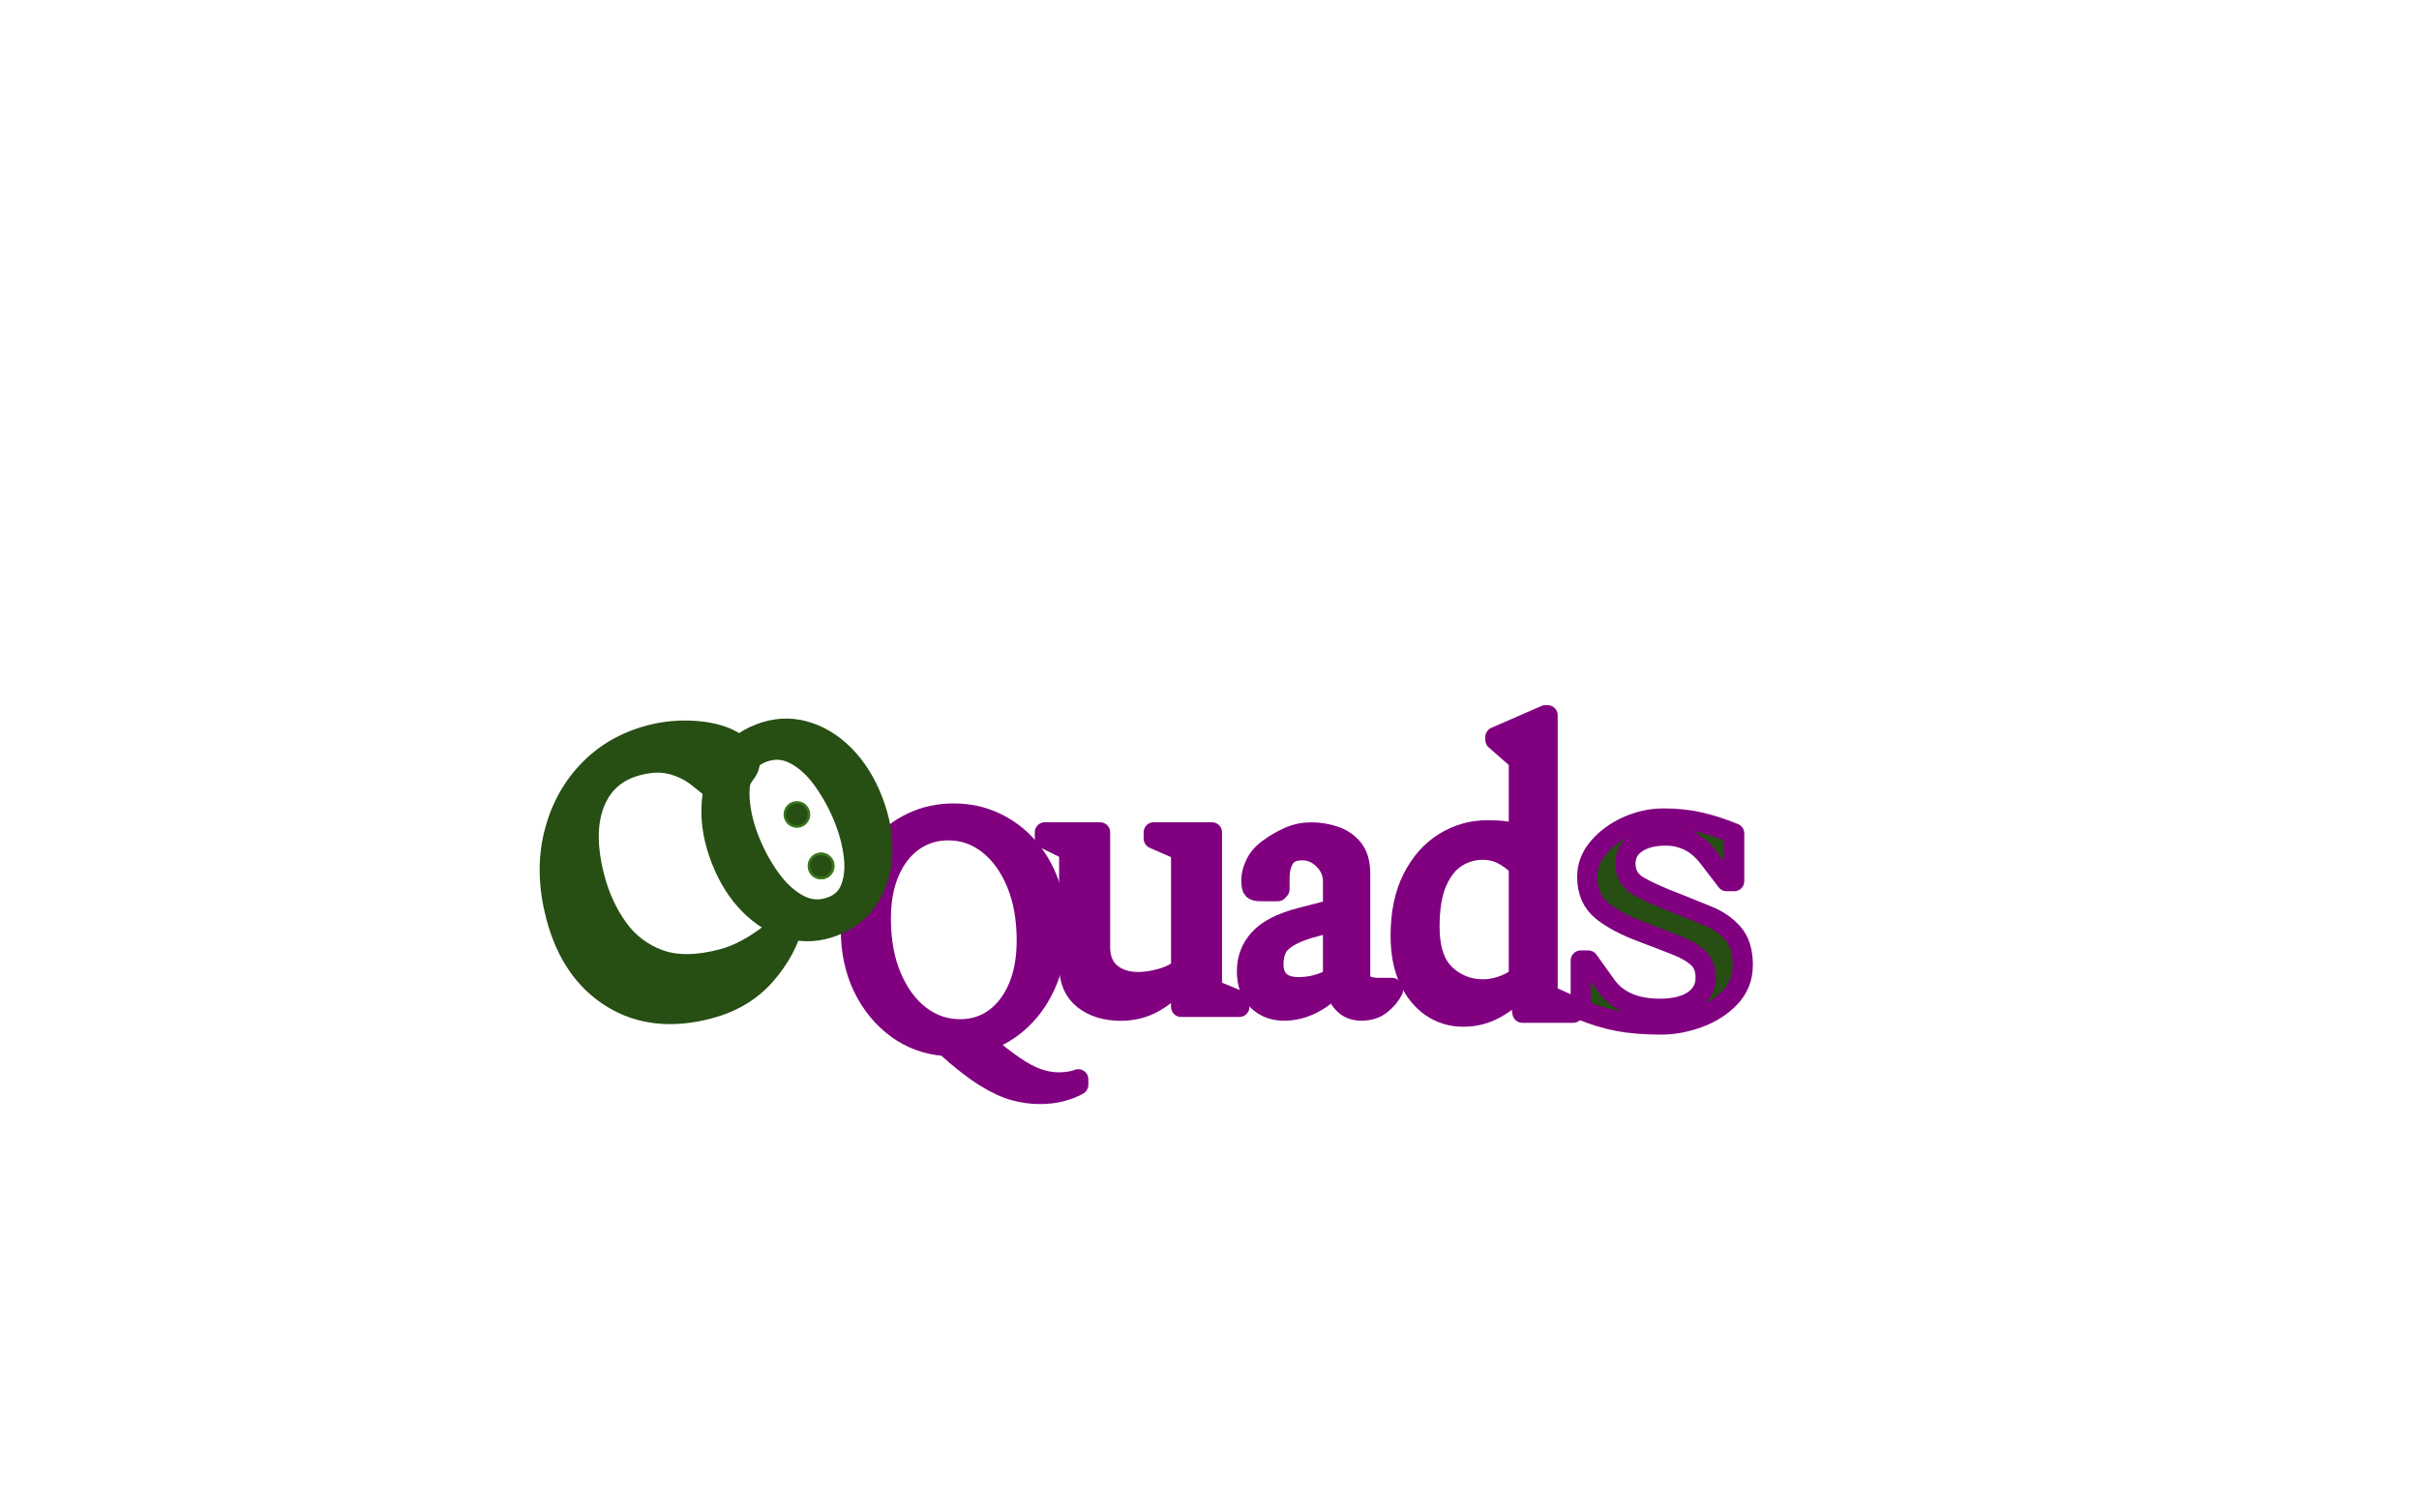
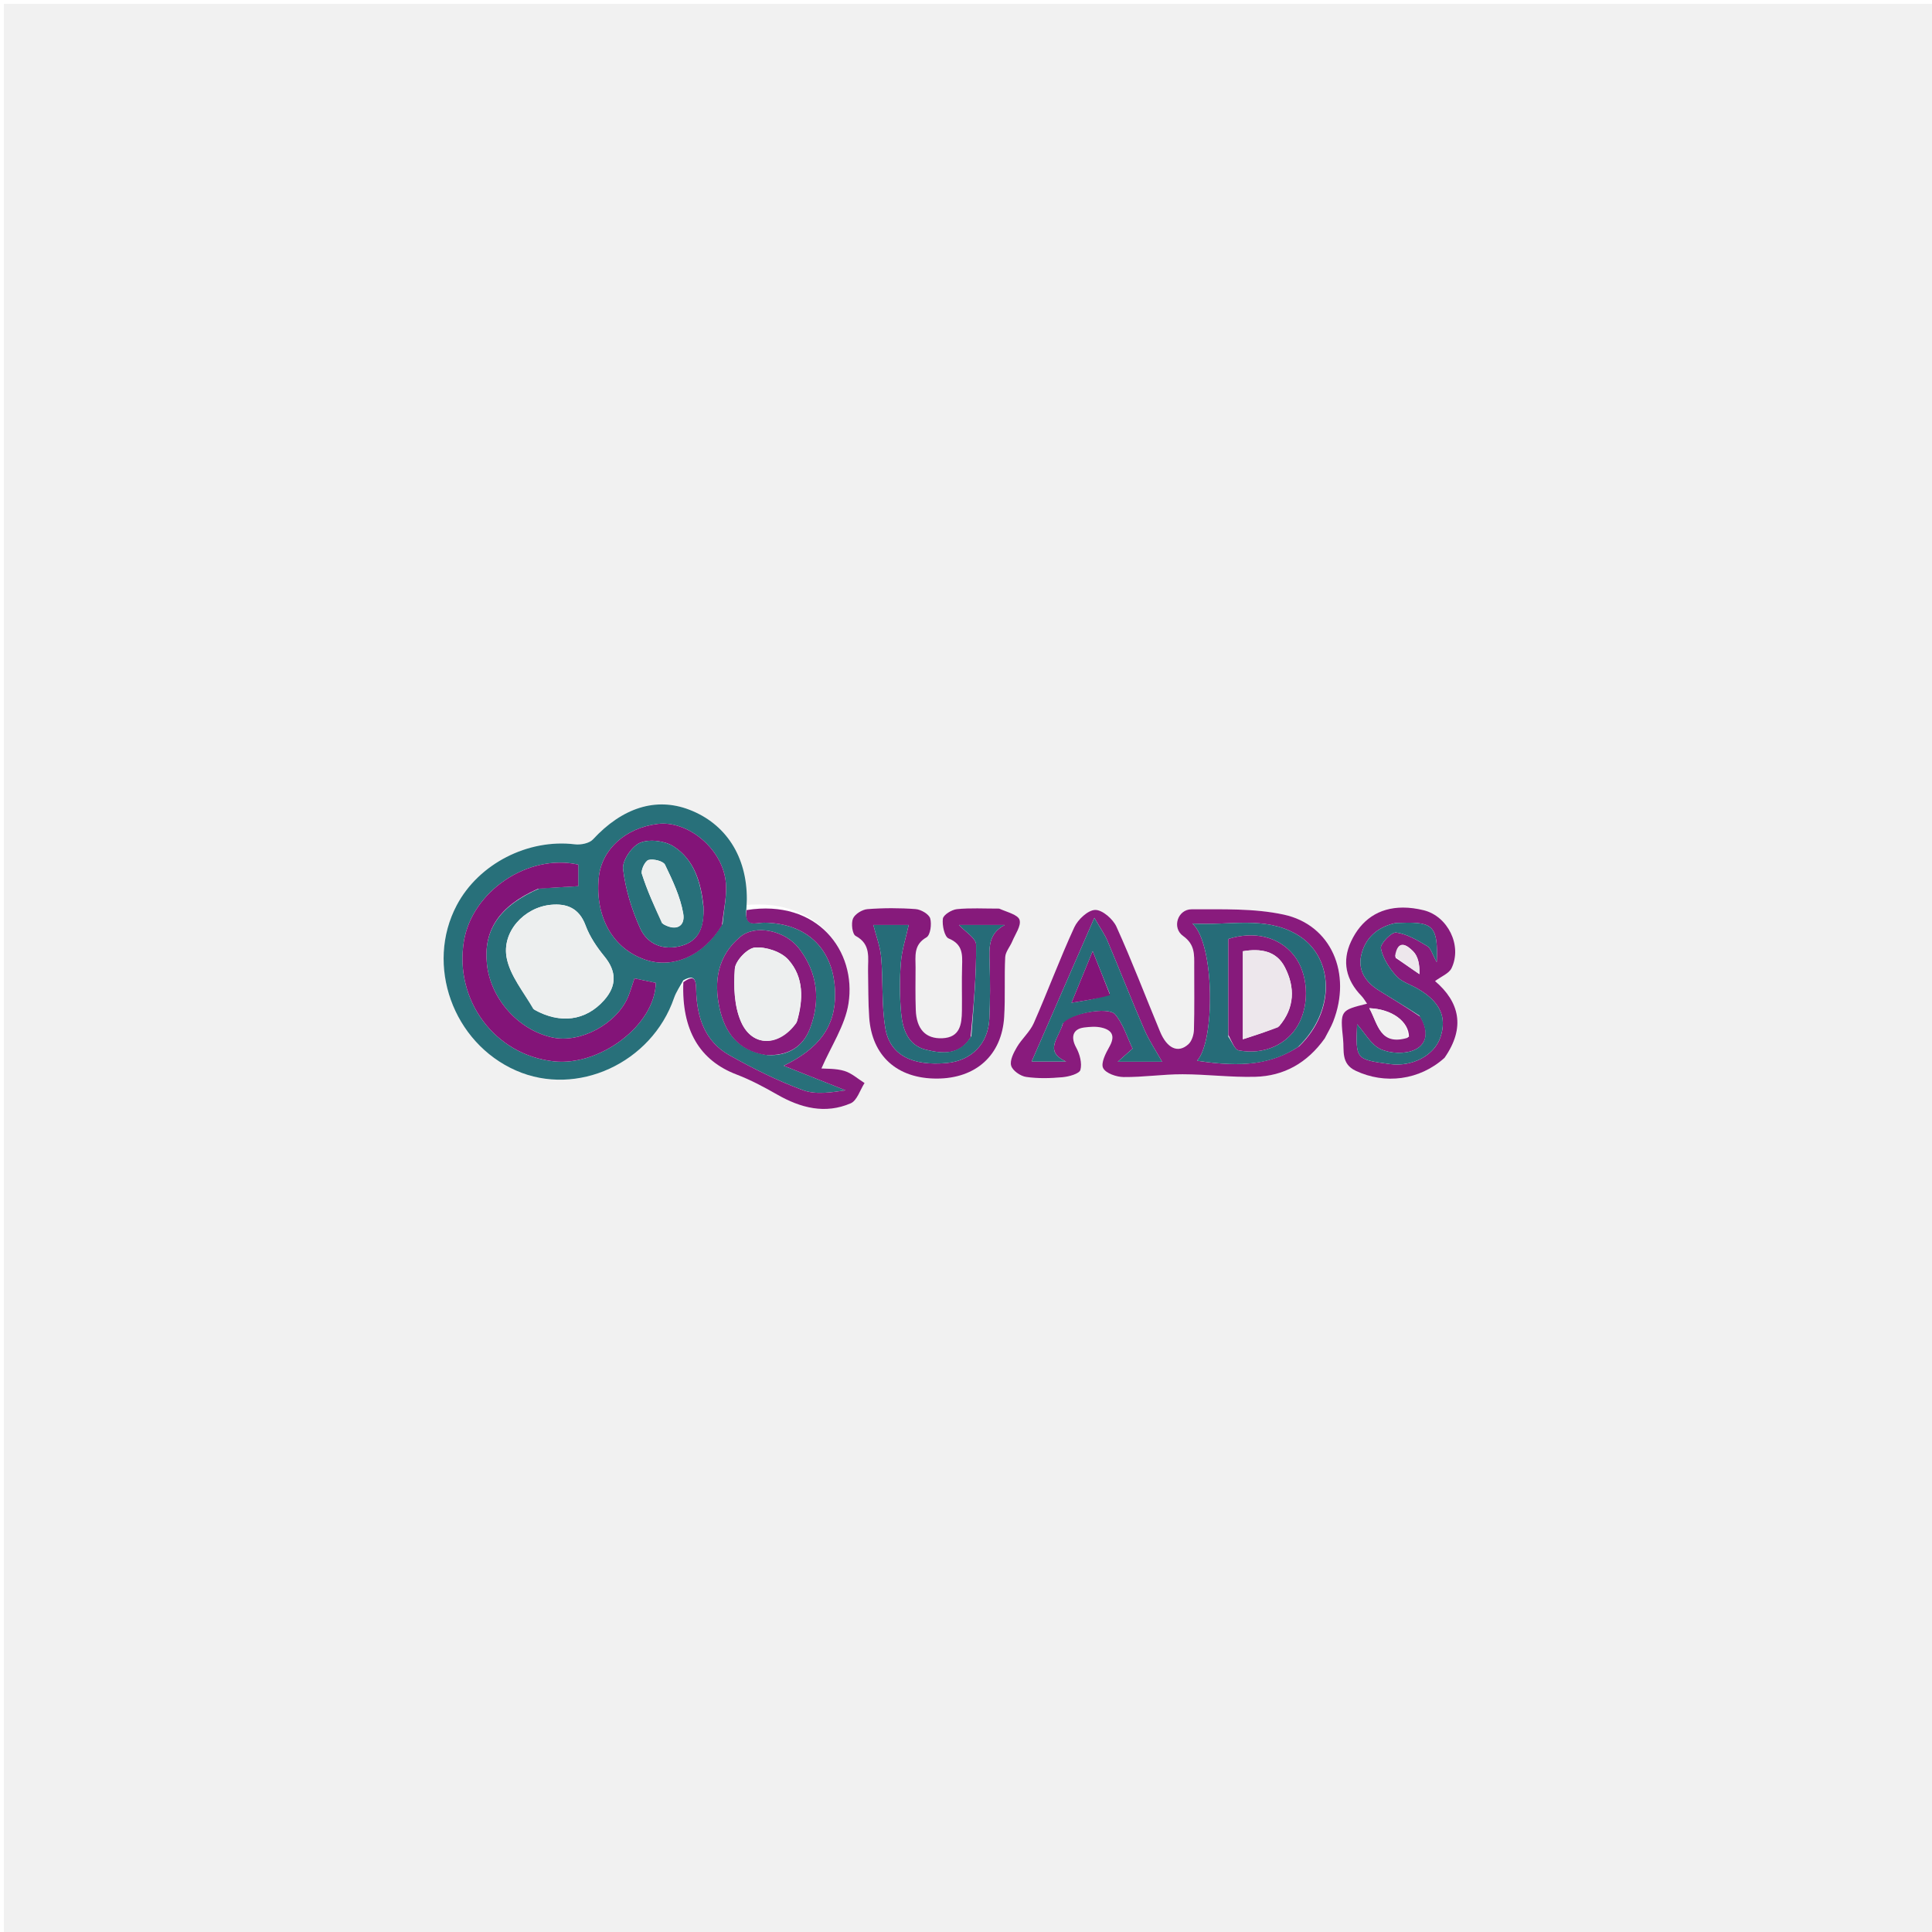
- <svg xmlns="http://www.w3.org/2000/svg" viewBox="0 0 960 600" fill="none" stroke-linecap="square" stroke-miterlimit="10">
-   <clipPath id="a">
-     <path d="M0 0h960v600H0z" />
-   </clipPath>
-   <g clip-path="url(#a)">
-     <path d="M0 0h960v600H0z" />
-     <path fill="purple" d="M376.388 329.583q8.689 0 15.724 5.444 7.035 5.423 11.2 15.293 4.164 9.847 4.165 23.038 0 10.733-3.368 18.634-3.369 7.878-9.307 12.238-5.94 4.338-13.77 4.338-8.809 0-15.924-5.423-7.095-5.443-11.32-15.358-4.224-9.937-4.224-23.127 0-10.755 3.427-18.634 3.429-7.878 9.486-12.15 6.06-4.293 13.91-4.293m2.072-6.661q-8.809 0-16.222 3.474-7.413 3.452-12.933 9.65-5.5 6.173-8.57 14.606-3.05 8.43-3.049 18.479 0 12.791 4.903 22.86 4.902 10.048 13.332 16.245 8.45 6.174 19.35 6.993 9.068 8.166 15.665 12.238 6.616 4.094 11.758 5.444 5.16 1.35 9.924 1.35 4.665 0 8.57-1.018 3.926-1.018 6.735-2.633v-2.191q-1.334.554-3.308.885-1.953.354-4.524.354-4.045 0-8.33-1.505-4.284-1.505-9.426-5.046-5.142-3.519-12.117-9.494 8.69-2.722 15.226-9.051 6.556-6.33 10.223-15.359 3.687-9.051 3.687-20.072 0-10.048-3.069-18.48-3.05-8.431-8.57-14.606-5.499-6.195-12.973-9.649-7.474-3.474-16.282-3.474" fill-rule="evenodd" />
-     <path stroke="purple" stroke-width="8" stroke-linejoin="round" stroke-linecap="butt" d="M376.388 329.583q8.689 0 15.724 5.444 7.035 5.423 11.2 15.293 4.164 9.847 4.165 23.038 0 10.733-3.368 18.634-3.369 7.878-9.307 12.238-5.94 4.338-13.77 4.338-8.809 0-15.924-5.423-7.095-5.443-11.32-15.358-4.224-9.937-4.224-23.127 0-10.755 3.427-18.634 3.429-7.878 9.486-12.15 6.06-4.293 13.91-4.293zm2.072-6.661q-8.809 0-16.222 3.474-7.413 3.452-12.933 9.65-5.5 6.173-8.57 14.606-3.05 8.43-3.049 18.479 0 12.791 4.903 22.86 4.902 10.048 13.332 16.245 8.45 6.174 19.35 6.993 9.068 8.166 15.665 12.238 6.616 4.094 11.758 5.444 5.16 1.35 9.924 1.35 4.665 0 8.57-1.018 3.926-1.018 6.735-2.633v-2.191q-1.334.554-3.308.885-1.953.354-4.524.354-4.045 0-8.33-1.505-4.284-1.505-9.426-5.046-5.142-3.519-12.117-9.494 8.69-2.722 15.226-9.051 6.556-6.33 10.223-15.359 3.687-9.051 3.687-20.072 0-10.048-3.069-18.48-3.05-8.431-8.57-14.606-5.499-6.195-12.973-9.649-7.474-3.474-16.282-3.474z" />
-     <path fill="#274e13" d="M660.234 324.902q-7.479 0-14.434 3.144-6.921 3.116-11.408 8.357-4.486 5.213-4.486 11.644 0 8.697 5.877 13.484 5.878 4.788 16.764 8.783a601 601 0 0 1 12.904 4.985q5.46 2.154 8.451 4.958 2.991 2.776 2.991 7.819 0 5.751-4.8 9.065-4.8 3.287-13.355 3.287-14.955 0-21.563-9.576l-6.852-9.575h-2.991v19.519q7.477 3.116 14.747 4.504t17.32 1.388q7.026 0 14.503-2.691 7.513-2.691 12.625-7.989 5.113-5.325 5.113-12.975 0-8.187-3.965-12.606-3.93-4.448-10.017-6.884t-12.068-4.873q-10.052-3.824-15.303-6.884-5.217-3.06-5.217-8.952 0-5.241 4.382-8.187 4.382-2.975 11.651-2.975 4.905 0 9.182 2.097t7.895 6.799l7.06 9.207h2.991v-18.952q-6.815-2.805-13.46-4.363-6.607-1.558-14.537-1.558" fill-rule="evenodd" />
-     <path stroke="purple" stroke-width="8" stroke-linejoin="round" stroke-linecap="butt" d="M660.234 324.902q-7.479 0-14.434 3.144-6.921 3.116-11.408 8.357-4.486 5.213-4.486 11.644 0 8.697 5.877 13.484 5.878 4.788 16.764 8.783a601 601 0 0 1 12.904 4.985q5.46 2.154 8.451 4.958 2.991 2.776 2.991 7.819 0 5.751-4.8 9.065-4.8 3.287-13.355 3.287-14.955 0-21.563-9.576l-6.852-9.575h-2.991v19.519q7.477 3.116 14.747 4.504t17.32 1.388q7.026 0 14.503-2.691 7.513-2.691 12.625-7.989 5.113-5.325 5.113-12.975 0-8.187-3.965-12.606-3.93-4.448-10.017-6.884t-12.068-4.873q-10.052-3.824-15.303-6.884-5.217-3.06-5.217-8.952 0-5.241 4.382-8.187 4.382-2.975 11.651-2.975 4.905 0 9.182 2.097t7.895 6.799l7.06 9.207h2.991v-18.952q-6.815-2.805-13.46-4.363-6.607-1.558-14.537-1.558z" />
-     <path fill="purple" d="M414.67 330.392v2.481l9.645 4.761v45.583q0 8.921 5.733 13.456 5.759 4.536 14.781 4.536 6.43 0 11.865-2.681 5.458-2.707 11.266-8.545h.773v9.697h23.13v-2.455l-10.892-4.46v-62.373h-23.106v2.481l10.868 4.761v46.81q-2.916 2.607-7.902 4.01-4.96 1.378-9.098 1.378-6.73 0-10.942-3.533-4.212-3.558-4.212-10.324v-45.583z" fill-rule="evenodd" />
-     <path stroke="purple" stroke-width="8" stroke-linejoin="round" stroke-linecap="butt" d="M414.67 330.392v2.481l9.645 4.761v45.583q0 8.921 5.733 13.456 5.759 4.536 14.781 4.536 6.43 0 11.865-2.681 5.458-2.707 11.266-8.545h.773v9.697h23.13v-2.455l-10.892-4.46v-62.373h-23.106v2.481l10.868 4.761v46.81q-2.916 2.607-7.902 4.01-4.96 1.378-9.098 1.378-6.73 0-10.942-3.533-4.212-3.558-4.212-10.324v-45.583z" />
-     <path fill="purple" d="M529.026 366.103v22.275q-4.03 1.96-7.206 2.72-3.153.76-6.373.76-10.096 0-10.096-9.337 0-3.48 1.467-6.322 1.49-2.867 6.46-5.342 4.995-2.499 15.748-4.754m-8.607-35.678q-4.71 0-8.827 1.813a42.4 42.4 0 0 0-7.862 4.51q-3.636 2.548-5.388 6.027-1.73 3.456-1.73 6.763 0 2.721.723 3.48.744.735 2.76.735h7.008l.679-.76v-4.214q0-5.122 2.015-8.185 2.014-3.087 7.117-3.087 4.71 0 8.41 3.7 3.702 3.676 3.702 8.773v11.002l-12.769 3.308q-11.584 3.015-16.491 8.43-4.905 5.415-4.906 12.79 0 7.4 4.161 11.542 4.184 4.116 10.49 4.117 5.673 0 10.842-2.549 5.19-2.548 8.673-6.469h.81q1.074 4.068 3.701 6.543 2.629 2.475 6.79 2.475 4.577 0 7.73-2.475 3.177-2.475 4.797-5.783v-.466l-.416-.294h-5.103q-3.088 0-4.84-.76-1.752-.759-2.694-1.813v-42.76q0-6.322-2.825-9.85-2.826-3.529-7.337-5.024a28.7 28.7 0 0 0-9.22-1.519" fill-rule="evenodd" />
-     <path stroke="purple" stroke-width="8" stroke-linejoin="round" stroke-linecap="butt" d="M529.026 366.103v22.275q-4.03 1.96-7.206 2.72-3.153.76-6.373.76-10.096 0-10.096-9.337 0-3.48 1.467-6.322 1.49-2.867 6.46-5.342 4.995-2.499 15.748-4.754zm-8.607-35.678q-4.71 0-8.827 1.813a42.4 42.4 0 0 0-7.862 4.51q-3.636 2.548-5.388 6.027-1.73 3.456-1.73 6.763 0 2.721.723 3.48.744.735 2.76.735h7.008l.679-.76v-4.214q0-5.122 2.015-8.185 2.014-3.087 7.117-3.087 4.71 0 8.41 3.7 3.702 3.676 3.702 8.773v11.002l-12.769 3.308q-11.584 3.015-16.491 8.43-4.905 5.415-4.906 12.79 0 7.4 4.161 11.542 4.184 4.116 10.49 4.117 5.673 0 10.842-2.549 5.19-2.548 8.673-6.469h.81q1.074 4.068 3.701 6.543 2.629 2.475 6.79 2.475 4.577 0 7.73-2.475 3.177-2.475 4.797-5.783v-.466l-.416-.294h-5.103q-3.088 0-4.84-.76-1.752-.759-2.694-1.813v-42.76q0-6.322-2.825-9.85-2.826-3.529-7.337-5.024a28.7 28.7 0 0 0-9.22-1.519z" />
-     <path fill="purple" d="M588.454 337.297q4.14 0 7.49 1.666 3.375 1.64 6.817 4.946v44.078q-3.442 2.358-7.096 3.562-3.63 1.179-7.072 1.179-8.7 0-15.005-5.894-6.281-5.92-6.281-18.99 0-11.02 2.93-17.708 2.933-6.714 7.701-9.764 4.792-3.075 10.516-3.075m24.869-53.38-19.868 8.661v1.102l9.306 8.175v29.138q-2.443-.642-5.444-1.025-3-.385-7.002-.385-9.283 0-17.146 4.895-7.863 4.87-12.586 14.249-4.722 9.353-4.722 22.73 0 9.918 3.21 17.094 3.234 7.15 8.864 11.096 5.653 3.921 12.795 3.921 5.723 0 10.794-2.28 5.072-2.282 10.516-7.304h1l1.14 8.02h20.147v-2.51l-10.144-4.562V283.916z" fill-rule="evenodd" />
-     <path stroke="purple" stroke-width="8" stroke-linejoin="round" stroke-linecap="butt" d="M588.454 337.297q4.14 0 7.49 1.666 3.375 1.64 6.817 4.946v44.078q-3.442 2.358-7.096 3.562-3.63 1.179-7.072 1.179-8.7 0-15.005-5.894-6.281-5.92-6.281-18.99 0-11.02 2.93-17.708 2.933-6.714 7.701-9.764 4.792-3.075 10.516-3.075zm24.869-53.38-19.868 8.661v1.102l9.306 8.175v29.138q-2.443-.642-5.444-1.025-3-.385-7.002-.385-9.283 0-17.146 4.895-7.863 4.87-12.586 14.249-4.722 9.353-4.722 22.73 0 9.918 3.21 17.094 3.234 7.15 8.864 11.096 5.653 3.921 12.795 3.921 5.723 0 10.794-2.28 5.072-2.282 10.516-7.304h1l1.14 8.02h20.147v-2.51l-10.144-4.562V283.916z" />
-     <path fill="#274e13" d="M311.453 323.304a4.803 4.803 0 1 1 9.606 0 4.803 4.803 0 0 1-9.606 0" fill-rule="evenodd" />
-     <path stroke="#38761d" stroke-linejoin="round" stroke-linecap="butt" d="M311.453 323.304a4.803 4.803 0 1 1 9.606 0 4.803 4.803 0 0 1-9.606 0z" />
-     <path fill="#274e13" d="M321.059 343.748a4.803 4.803 0 0 1 9.606 0 4.803 4.803 0 1 1-9.606 0" fill-rule="evenodd" />
-     <path stroke="#38761d" stroke-linejoin="round" stroke-linecap="butt" d="M321.059 343.748a4.803 4.803 0 0 1 9.606 0 4.803 4.803 0 1 1-9.606 0z" />
-     <path fill="#274e13" d="M321.059 343.748a4.803 4.803 0 0 1 9.606 0 4.803 4.803 0 1 1-9.606 0" fill-rule="evenodd" />
-     <path stroke="#38761d" stroke-linejoin="round" stroke-linecap="butt" d="M321.059 343.748a4.803 4.803 0 0 1 9.606 0 4.803 4.803 0 1 1-9.606 0z" />
-     <path fill="#274e13" d="M257.882 291.82q-14.83 3.91-24.764 14.48-9.906 10.524-13.424 25.524-3.49 14.953 1.018 32.05 5.842 22.152 22.185 32.273 16.334 10.083 38.486 4.241 13.938-3.675 22.446-13.472 8.544-9.806 11.188-21.037l-.598-2.268-.669.177q-14.5 13.602-27.063 16.916-15.053 3.969-25.236.175-10.146-3.804-16.347-12.545-6.2-8.74-9.092-19.704-4.695-17.804-.138-29.62 4.584-11.862 17.146-15.175 7.509-1.98 13.392-.47 5.921 1.5 10.546 5.17l10.532 8.432 1.598-.421 6.74-9.569q2.365-3.089 1.522-6.285-.657-2.49-5.446-5.878-5.895-3.812-15.405-4.604a54.5 54.5 0 0 0-18.617 1.61" fill-rule="evenodd" />
-     <path stroke="#274e13" stroke-width="8" stroke-linejoin="round" stroke-linecap="butt" d="M257.882 291.82q-14.83 3.91-24.764 14.48-9.906 10.524-13.424 25.524-3.49 14.953 1.018 32.05 5.842 22.152 22.185 32.273 16.334 10.083 38.486 4.241 13.938-3.675 22.446-13.472 8.544-9.806 11.188-21.037l-.598-2.268-.669.177q-14.5 13.602-27.063 16.916-15.053 3.969-25.236.175-10.146-3.804-16.347-12.545-6.2-8.74-9.092-19.704-4.695-17.804-.138-29.62 4.584-11.862 17.146-15.175 7.509-1.98 13.392-.47 5.921 1.5 10.546 5.17l10.532 8.432 1.598-.421 6.74-9.569q2.365-3.089 1.522-6.285-.657-2.49-5.446-5.878-5.895-3.812-15.405-4.604a54.5 54.5 0 0 0-18.617 1.61z" />
-     <path fill="#274e13" d="M302.467 298.752q6.832-2.651 13.086.728 6.264 3.343 11.329 10.525 5.087 7.173 8.417 15.757 2.715 7 3.558 14.057.832 7.03-1.151 12.48-1.972 5.413-7.447 7.537-6.833 2.65-13.164-.667-6.342-3.345-11.473-10.5-5.133-7.155-8.462-15.74-2.777-7.157-3.511-14.135-.746-7.003 1.226-12.418 1.983-5.448 7.592-7.624m-.996-7.454q-9.037 3.505-13.846 11.175-4.82 7.644-5.241 17.713-.432 10.042 3.79 20.925 4.21 10.856 11.312 18.007t15.814 9.545q8.714 2.394 17.75-1.112 9.014-3.495 13.834-11.14 4.842-7.651 5.263-17.72.421-10.07-3.79-20.926-4.221-10.881-11.312-18.007-7.103-7.15-15.837-9.536-8.723-2.42-17.737 1.076" fill-rule="evenodd" />
-     <path stroke="#274e13" stroke-width="8" stroke-linejoin="round" stroke-linecap="butt" d="M302.467 298.752q6.832-2.651 13.086.728 6.264 3.343 11.329 10.525 5.087 7.173 8.417 15.757 2.715 7 3.558 14.057.832 7.03-1.151 12.48-1.972 5.413-7.447 7.537-6.833 2.65-13.164-.667-6.342-3.345-11.473-10.5-5.133-7.155-8.462-15.74-2.777-7.157-3.511-14.135-.746-7.003 1.226-12.418 1.983-5.448 7.592-7.624zm-.996-7.454q-9.037 3.505-13.846 11.175-4.82 7.644-5.241 17.713-.432 10.042 3.79 20.925 4.21 10.856 11.312 18.007t15.814 9.545q8.714 2.394 17.75-1.112 9.014-3.495 13.834-11.14 4.842-7.651 5.263-17.72.421-10.07-3.79-20.926-4.221-10.881-11.312-18.007-7.103-7.15-15.837-9.536-8.723-2.42-17.737 1.076z" />
-     <path d="M0 0h314.96v35.496H0z" />
-   </g>
+ <svg xmlns="http://www.w3.org/2000/svg" version="1.1" id="Layer_1" x="0px" y="0px" width="100%" viewBox="0 0 500 500" enable-background="new 0 0 500 500" xml:space="preserve">
+   <path fill="#F1F1F1" opacity="1" stroke="none" d=" M456,501   C304,501 152.5,501 1,501   C1,334.333 1,167.667 1,1   C167.667,1 334.333,1 501,1   C501,167.667 501,334.333 501,501   C486.167,501 471.333,501 456,501  M193.216,234.202   C193.238,233.702 193.279,233.203 193.281,232.704   C193.314,221.654 187.851,213.169 178.378,209.545   C169.726,206.235 161.039,209.043 153.453,217.243   C152.508,218.264 150.293,218.694 148.775,218.51   C136.665,217.035 123.918,223.502 118.224,234.235   C109.999,249.736 117.207,269.87 133.554,277.056   C149.334,283.993 168.646,275.097 174.434,258.288   C174.99,256.675 176.025,255.227 176.853,254.69   C176.363,266.648 181.094,274.459 190.646,278.096   C194.283,279.481 197.767,281.348 201.156,283.284   C207.224,286.751 213.56,288.385 220.162,285.538   C221.807,284.829 222.577,282.091 223.749,280.285   C222.011,279.203 220.395,277.71 218.502,277.147   C216.271,276.482 213.799,276.622 212.589,276.516   C215.096,270.715 218.693,265.425 219.589,259.712   C221.711,246.178 211.606,232.587 193.216,234.202  M343.025,268.428   C343.696,267.091 344.476,265.797 345.02,264.411   C349.902,251.962 344.559,239.358 332.227,236.699   C324.538,235.04 316.367,235.353 308.41,235.322   C304.793,235.308 303.204,240.103 306.182,242.228   C309.287,244.443 309.066,247.064 309.06,250.003   C309.05,255.502 309.147,261.004 308.992,266.499   C308.956,267.786 308.447,269.436 307.549,270.251   C304.904,272.651 302.045,271.363 300.234,267.007   C296.468,257.948 292.982,248.766 288.94,239.835   C288.04,237.848 285.3,235.459 283.442,235.488   C281.57,235.516 278.959,237.964 278.03,239.978   C274.274,248.125 271.16,256.566 267.54,264.78   C266.539,267.053 264.445,268.821 263.165,271.004   C262.314,272.456 261.292,274.443 261.685,275.804   C262.053,277.081 264.088,278.495 265.554,278.707   C268.657,279.154 271.887,279.067 275.026,278.778   C276.678,278.626 279.345,277.883 279.613,276.885   C280.077,275.159 279.443,272.801 278.521,271.119   C277.049,268.433 277.613,266.29 280.571,265.918   C282.048,265.732 283.63,265.608 285.053,265.937   C287.831,266.578 288.677,268.122 287.106,270.897   C286.147,272.591 284.853,275.13 285.487,276.408   C286.16,277.768 288.926,278.723 290.789,278.742   C295.864,278.793 300.946,278.01 306.025,278.017   C312.302,278.025 318.588,278.842 324.853,278.676   C332.245,278.48 338.274,275.142 343.025,268.428  M258.129,235.142   C254.633,235.152 251.112,234.929 247.651,235.287   C246.3,235.426 244.151,236.747 244.016,237.75   C243.79,239.435 244.423,242.432 245.511,242.876   C249.199,244.381 249.08,247.046 248.986,250.098   C248.867,253.925 248.989,257.758 248.941,261.587   C248.897,265.107 248.461,268.495 243.864,268.695   C239.543,268.882 237.175,266.331 237.003,261.344   C236.877,257.685 236.934,254.018 236.949,250.355   C236.961,247.464 236.362,244.534 239.774,242.585   C240.777,242.012 241.174,239.157 240.734,237.679   C240.402,236.564 238.34,235.372 236.969,235.27   C232.829,234.96 228.636,234.963 224.498,235.283   C223.135,235.388 221.233,236.563 220.746,237.735   C220.226,238.983 220.582,241.761 221.437,242.216   C225.516,244.388 224.579,247.956 224.649,251.318   C224.733,255.311 224.671,259.315 224.947,263.295   C225.64,273.285 232.186,279.148 242.423,279.138   C252.552,279.129 259.272,273.115 259.88,263.177   C260.196,258.032 259.889,252.851 260.15,247.7   C260.22,246.319 261.399,245.014 261.971,243.634   C262.742,241.773 264.325,239.6 263.864,238.072   C263.46,236.73 260.72,236.092 258.129,235.142  M374.077,273.47   C379.387,265.85 377.622,259.216 371.392,253.904   C373.012,252.687 374.998,251.945 375.661,250.566   C378.47,244.726 374.698,237.102 368.449,235.568   C366.693,235.137 364.845,234.867 363.041,234.876   C356.746,234.909 352.267,238.093 349.665,243.618   C347.215,248.822 348.343,253.639 352.363,257.775   C352.898,258.326 353.275,259.031 353.791,259.755   C346.89,261.473 346.804,261.482 347.588,268.945   C347.899,271.899 346.992,275.294 350.854,277.118   C358.39,280.676 367.368,279.608 374.077,273.47  z" />
+   <path fill="#28707A" opacity="1" stroke="none" d=" M176.837,253.703   C176.025,255.227 174.99,256.675 174.434,258.288   C168.646,275.097 149.334,283.993 133.554,277.056   C117.207,269.87 109.999,249.736 118.224,234.235   C123.918,223.502 136.665,217.035 148.775,218.51   C150.293,218.694 152.508,218.264 153.453,217.243   C161.039,209.043 169.726,206.235 178.378,209.545   C187.851,213.169 193.314,221.654 193.281,232.704   C193.279,233.203 193.238,233.702 193.172,235.066   C192.517,240.259 195.747,238.773 197.697,238.789   C209.023,238.88 215.959,245.842 216.126,257.07   C216.255,265.748 211.908,271.387 202.829,275.813   C209.086,278.3 213.958,280.237 218.83,282.174   C215.284,282.697 211.19,283.377 207.8,282.133   C201.232,279.721 194.889,276.532 188.77,273.1   C182.352,269.499 180.325,263.168 180.161,256.187   C180.102,253.687 179.825,252.028 176.837,253.703  M139.661,229.909   C142.881,229.728 146.102,229.546 149.651,229.346   C149.651,227.505 149.651,225.606 149.651,223.758   C136.67,220.856 122.176,230.671 120.055,243.586   C117.56,258.772 127.971,273.002 143.312,274.673   C155.295,275.978 169.502,265.29 169.721,254.367   C167.933,253.993 166.087,253.606 164.197,253.21   C163.557,255.087 163.152,256.533 162.581,257.91   C159.643,264.985 150.209,270.067 142.986,268.506   C134.256,266.62 127.045,258.617 126.032,249.69   C125.021,240.779 129.17,234.459 139.661,229.909  M138.333,261.348   C145.022,265.077 151.584,264.177 156.313,258.881   C159.701,255.087 159.545,251.336 156.413,247.514   C154.442,245.11 152.606,242.385 151.54,239.497   C149.888,235.027 146.686,233.765 142.555,234.165   C135.616,234.837 129.78,241.202 131.146,247.987   C132.066,252.556 135.442,256.631 138.333,261.348  M187.009,239.067   C187.309,235.307 188.263,231.461 187.775,227.806   C186.644,219.332 177.808,212.318 170.247,213.23   C161.826,214.246 155.66,219.863 154.958,227.158   C153.981,237.323 158.595,245.481 166.945,248.351   C174.137,250.823 182.055,247.391 187.009,239.067  M198.622,273.05   C203.893,273.329 207.779,270.97 209.615,266.182   C212.407,258.898 211.608,251.761 206.803,245.481   C203.183,240.751 195.505,239.209 191.628,242.416   C185.748,247.28 184.672,253.939 186.225,260.925   C187.593,267.072 190.887,271.914 198.622,273.05  z" />
+   <path fill="#891B7D" opacity="1" stroke="none" d=" M342.839,268.743   C338.274,275.142 332.245,278.48 324.853,278.676   C318.588,278.842 312.302,278.025 306.025,278.017   C300.946,278.01 295.864,278.793 290.789,278.742   C288.926,278.723 286.16,277.768 285.487,276.408   C284.853,275.13 286.147,272.591 287.106,270.897   C288.677,268.122 287.831,266.578 285.053,265.937   C283.63,265.608 282.048,265.732 280.571,265.918   C277.613,266.29 277.049,268.433 278.521,271.119   C279.443,272.801 280.077,275.159 279.613,276.885   C279.345,277.883 276.678,278.626 275.026,278.778   C271.887,279.067 268.657,279.154 265.554,278.707   C264.088,278.495 262.053,277.081 261.685,275.804   C261.292,274.443 262.314,272.456 263.165,271.004   C264.445,268.821 266.539,267.053 267.54,264.78   C271.16,256.566 274.274,248.125 278.03,239.978   C278.959,237.964 281.57,235.516 283.442,235.488   C285.3,235.459 288.04,237.848 288.94,239.835   C292.982,248.766 296.468,257.948 300.234,267.007   C302.045,271.363 304.904,272.651 307.549,270.251   C308.447,269.436 308.956,267.786 308.992,266.499   C309.147,261.004 309.05,255.502 309.06,250.003   C309.066,247.064 309.287,244.443 306.182,242.228   C303.204,240.103 304.793,235.308 308.41,235.322   C316.367,235.353 324.538,235.04 332.227,236.699   C344.559,239.358 349.902,251.962 345.02,264.411   C344.476,265.797 343.696,267.091 342.839,268.743  M336.218,270.785   C345.732,261.619 345.388,247.406 335.462,241.748   C327.173,237.022 318.335,239.589 308.599,239.018   C314.401,244.193 314.491,269.589 309.791,274.509   C321.603,276.349 329.195,275.369 336.218,270.785  M275.17,264.561   C276.881,262.346 286.806,260.383 288.614,262.532   C290.732,265.05 291.727,268.513 293.117,271.376   C291.598,272.722 290.611,273.598 289.289,274.769   C293.674,274.769 297.415,274.769 300.742,274.769   C299.174,271.97 297.387,269.325 296.139,266.446   C292.844,258.838 289.82,251.111 286.597,243.47   C285.897,241.81 284.815,240.311 283.22,237.54   C277.357,250.97 272.086,263.044 266.984,274.73   C269.237,274.73 272.574,274.73 275.911,274.73   C269.913,272.038 274.196,268.474 275.17,264.561  z" />
+   <path fill="#861A7B" opacity="1" stroke="none" d=" M258.571,235.143   C260.72,236.092 263.46,236.73 263.864,238.072   C264.325,239.6 262.742,241.773 261.971,243.634   C261.399,245.014 260.22,246.319 260.15,247.7   C259.889,252.851 260.196,258.032 259.88,263.177   C259.272,273.115 252.552,279.129 242.423,279.138   C232.186,279.148 225.64,273.285 224.947,263.295   C224.671,259.315 224.733,255.311 224.649,251.318   C224.579,247.956 225.516,244.388 221.437,242.216   C220.582,241.761 220.226,238.983 220.746,237.735   C221.233,236.563 223.135,235.388 224.498,235.283   C228.636,234.963 232.829,234.96 236.969,235.27   C238.34,235.372 240.402,236.564 240.734,237.679   C241.174,239.157 240.777,242.012 239.774,242.585   C236.362,244.534 236.961,247.464 236.949,250.355   C236.934,254.018 236.877,257.685 237.003,261.344   C237.175,266.331 239.543,268.882 243.864,268.695   C248.461,268.495 248.897,265.107 248.941,261.587   C248.989,257.758 248.867,253.925 248.986,250.098   C249.08,247.046 249.199,244.381 245.511,242.876   C244.423,242.432 243.79,239.435 244.016,237.75   C244.151,236.747 246.3,235.426 247.651,235.287   C251.112,234.929 254.633,235.152 258.571,235.143  M251.196,268.474   C248.367,273.152 243.885,272.698 239.668,271.676   C234.878,270.516 233.565,266.254 233.191,262.005   C232.813,257.713 232.814,253.345 233.151,249.049   C233.404,245.833 234.452,242.679 235.169,239.393   C232.553,239.393 228.661,239.393 226.028,239.393   C226.752,242.279 227.807,244.98 228.047,247.752   C228.575,253.853 228.123,260.085 229.123,266.088   C230.284,273.058 236.107,275.955 245.073,275.101   C251.417,274.496 255.741,270.131 256.043,263.653   C256.268,258.841 256.269,254.007 256.109,249.191   C255.98,245.327 255.724,241.585 260.047,239.388   C256,239.388 251.954,239.388 248.191,239.388   C249.786,241.133 252.598,242.787 252.616,244.471   C252.695,252.23 251.996,259.997 251.196,268.474  z" />
+   <path fill="#871B7C" opacity="1" stroke="none" d=" M373.847,273.76   C367.368,279.608 358.39,280.676 350.854,277.118   C346.992,275.294 347.899,271.899 347.588,268.945   C346.804,261.482 346.89,261.473 353.791,259.755   C353.275,259.031 352.898,258.326 352.363,257.775   C348.343,253.639 347.215,248.822 349.665,243.618   C352.267,238.093 356.746,234.909 363.041,234.876   C364.845,234.867 366.693,235.137 368.449,235.568   C374.698,237.102 378.47,244.726 375.661,250.566   C374.998,251.945 373.012,252.687 371.392,253.904   C377.622,259.216 379.387,265.85 373.847,273.76  M367.568,263.123   C369.605,266.44 369.652,270.071 366.111,271.7   C363.651,272.832 359.816,272.668 357.307,271.525   C354.815,270.389 353.211,267.302 351.218,265.072   C350.836,274.15 350.861,274.181 359.695,275.379   C365.467,276.162 371.151,273.173 372.75,268.515   C374.553,263.263 372.703,259.25 366.892,255.867   C365.026,254.781 362.714,254.114 361.356,252.588   C359.551,250.559 357.867,247.995 357.372,245.422   C357.149,244.266 360.116,241.171 361.318,241.332   C364.121,241.707 366.843,243.335 369.364,244.845   C370.358,245.44 370.73,247.074 371.826,249.017   C372.192,239.774 370.959,238.543 362.738,238.835   C362.074,238.859 361.388,238.824 360.752,238.979   C356.327,240.058 353.283,242.85 352.286,247.201   C351.365,251.222 353.503,254.243 356.89,256.348   C360.266,258.445 363.677,260.487 367.568,263.123  M364.642,268.313   C364.595,264.327 360.267,261.156 354.37,260.924   C356.61,264.882 357.014,270.795 364.642,268.313  M361.148,247.868   C363.214,249.281 365.28,250.694 367.346,252.108   C367.435,249.546 366.977,247.47 365.712,246.194   C364.15,244.619 361.744,242.856 361.148,247.868  z" />
+   <path fill="#871B7C" opacity="1" stroke="none" d=" M176.845,254.196   C179.825,252.028 180.102,253.687 180.161,256.187   C180.325,263.168 182.352,269.499 188.77,273.1   C194.889,276.532 201.232,279.721 207.8,282.133   C211.19,283.377 215.284,282.697 218.83,282.174   C213.958,280.237 209.086,278.3 202.829,275.813   C211.908,271.387 216.255,265.748 216.126,257.07   C215.959,245.842 209.023,238.88 197.697,238.789   C195.747,238.773 192.517,240.259 193.207,235.525   C211.606,232.587 221.711,246.178 219.589,259.712   C218.693,265.425 215.096,270.715 212.589,276.516   C213.799,276.622 216.271,276.482 218.502,277.147   C220.395,277.71 222.011,279.203 223.749,280.285   C222.577,282.091 221.807,284.829 220.162,285.538   C213.56,288.385 207.224,286.751 201.156,283.284   C197.767,281.348 194.283,279.481 190.646,278.096   C181.094,274.459 176.363,266.648 176.845,254.196  z" />
+   <path fill="#831478" opacity="1" stroke="none" d=" M139.278,230.001   C129.17,234.459 125.021,240.779 126.032,249.69   C127.045,258.617 134.256,266.62 142.986,268.506   C150.209,270.067 159.643,264.985 162.581,257.91   C163.152,256.533 163.557,255.087 164.197,253.21   C166.087,253.606 167.933,253.993 169.721,254.367   C169.502,265.29 155.295,275.978 143.312,274.673   C127.971,273.002 117.56,258.772 120.055,243.586   C122.176,230.671 136.67,220.856 149.651,223.758   C149.651,225.606 149.651,227.505 149.651,229.346   C146.102,229.546 142.881,229.728 139.278,230.001  z" />
+   <path fill="#EDEFEF" opacity="1" stroke="none" d=" M138.026,261.137   C135.442,256.631 132.066,252.556 131.146,247.987   C129.78,241.202 135.616,234.837 142.555,234.165   C146.686,233.765 149.888,235.027 151.54,239.497   C152.606,242.385 154.442,245.11 156.413,247.514   C159.545,251.336 159.701,255.087 156.313,258.881   C151.584,264.177 145.022,265.077 138.026,261.137  z" />
+   <path fill="#831478" opacity="1" stroke="none" d=" M186.85,239.43   C182.055,247.391 174.137,250.823 166.945,248.351   C158.595,245.481 153.981,237.323 154.958,227.158   C155.66,219.863 161.826,214.246 170.247,213.23   C177.808,212.318 186.644,219.332 187.775,227.806   C188.263,231.461 187.309,235.307 186.85,239.43  M182.059,234.6   C181.432,228.442 179.719,222.543 174.35,219.066   C172.088,217.601 168.085,217.098 165.678,218.097   C163.529,218.988 160.996,222.726 161.252,224.897   C161.874,230.156 163.509,235.469 165.716,240.313   C167.596,244.435 171.75,246.043 176.313,244.782   C180.934,243.504 182.256,239.867 182.059,234.6  z" />
+   <path fill="#871B7C" opacity="1" stroke="none" d=" M198.211,273.032   C190.887,271.914 187.593,267.072 186.225,260.925   C184.672,253.939 185.748,247.28 191.628,242.416   C195.505,239.209 203.183,240.751 206.803,245.481   C211.608,251.761 212.407,258.898 209.615,266.182   C207.779,270.97 203.893,273.329 198.211,273.032  M206.269,264.352   C207.929,258.662 208.049,252.854 204.005,248.358   C202.142,246.286 198.227,244.994 195.396,245.224   C193.427,245.384 190.332,248.639 190.177,250.694   C189.834,255.272 189.998,260.418 191.814,264.507   C194.714,271.035 201.632,270.972 206.269,264.352  z" />
+   <path fill="#266C78" opacity="1" stroke="none" d=" M335.907,270.982   C329.195,275.369 321.603,276.349 309.791,274.509   C314.491,269.589 314.401,244.193 308.599,239.018   C318.335,239.589 327.173,237.022 335.462,241.748   C345.388,247.406 345.732,261.619 335.907,270.982  M317.89,268.282   C318.782,269.516 319.508,271.634 320.594,271.839   C327.169,273.076 333.133,270.303 335.994,265.158   C339.032,259.694 338.521,251.786 334.832,247.211   C331.027,242.491 324.724,240.856 317.888,243.004   C317.888,251.042 317.888,259.185 317.89,268.282  z" />
+   <path fill="#266C78" opacity="1" stroke="none" d=" M275.024,264.937   C274.196,268.474 269.913,272.038 275.911,274.73   C272.574,274.73 269.237,274.73 266.984,274.73   C272.086,263.044 277.357,250.97 283.22,237.54   C284.815,240.311 285.897,241.81 286.597,243.47   C289.82,251.111 292.844,258.838 296.139,266.446   C297.387,269.325 299.174,271.97 300.742,274.769   C297.415,274.769 293.674,274.769 289.289,274.769   C290.611,273.598 291.598,272.722 293.117,271.376   C291.727,268.513 290.732,265.05 288.614,262.532   C286.806,260.383 276.881,262.346 275.024,264.937  M287.192,257.168   C285.874,253.878 284.556,250.588 282.781,246.156   C280.787,251.022 279.326,254.588 277.307,259.513   C281.421,258.852 284.402,258.372 287.192,257.168  z" />
+   <path fill="#266C78" opacity="1" stroke="none" d=" M251.386,268.118   C251.996,259.997 252.695,252.23 252.616,244.471   C252.598,242.787 249.786,241.133 248.191,239.388   C251.954,239.388 256,239.388 260.047,239.388   C255.724,241.585 255.98,245.327 256.109,249.191   C256.269,254.007 256.268,258.841 256.043,263.653   C255.741,270.131 251.417,274.496 245.073,275.101   C236.107,275.955 230.284,273.058 229.123,266.088   C228.123,260.085 228.575,253.853 228.047,247.752   C227.807,244.98 226.752,242.279 226.028,239.393   C228.661,239.393 232.553,239.393 235.169,239.393   C234.452,242.679 233.404,245.833 233.151,249.049   C232.814,253.345 232.813,257.713 233.191,262.005   C233.565,266.254 234.878,270.516 239.668,271.676   C243.885,272.698 248.367,273.152 251.386,268.118  z" />
+   <path fill="#266C78" opacity="1" stroke="none" d=" M367.32,262.838   C363.677,260.487 360.266,258.445 356.89,256.348   C353.503,254.243 351.365,251.222 352.286,247.201   C353.283,242.85 356.327,240.058 360.752,238.979   C361.388,238.824 362.074,238.859 362.738,238.835   C370.959,238.543 372.192,239.774 371.826,249.017   C370.73,247.074 370.358,245.44 369.364,244.845   C366.843,243.335 364.121,241.707 361.318,241.332   C360.116,241.171 357.149,244.266 357.372,245.422   C357.867,247.995 359.551,250.559 361.356,252.588   C362.714,254.114 365.026,254.781 366.892,255.867   C372.703,259.25 374.553,263.263 372.75,268.515   C371.151,273.173 365.467,276.162 359.695,275.379   C350.861,274.181 350.836,274.15 351.218,265.072   C353.211,267.302 354.815,270.389 357.307,271.525   C359.816,272.668 363.651,272.832 366.111,271.7   C369.652,270.071 369.605,266.44 367.32,262.838  z" />
+   <path fill="#F1F1F1" opacity="1" stroke="none" d=" M364.325,268.57   C357.014,270.795 356.61,264.882 354.37,260.924   C360.267,261.156 364.595,264.327 364.325,268.57  z" />
+   <path fill="#EDE7EC" opacity="1" stroke="none" d=" M361.032,247.486   C361.744,242.856 364.15,244.619 365.712,246.194   C366.977,247.47 367.435,249.546 367.346,252.108   C365.28,250.694 363.214,249.281 361.032,247.486  z" />
+   <path fill="#28707A" opacity="1" stroke="none" d=" M182.066,235.028   C182.256,239.867 180.934,243.504 176.313,244.782   C171.75,246.043 167.596,244.435 165.716,240.313   C163.509,235.469 161.874,230.156 161.252,224.897   C160.996,222.726 163.529,218.988 165.678,218.097   C168.085,217.098 172.088,217.601 174.35,219.066   C179.719,222.543 181.432,228.442 182.066,235.028  M171.641,239.161   C174.916,241.09 177.403,239.802 176.815,236.407   C176.061,232.046 174.053,227.839 172.109,223.795   C171.651,222.843 169.135,222.221 167.854,222.554   C166.973,222.783 165.805,225.173 166.121,226.166   C167.478,230.44 169.336,234.554 171.641,239.161  z" />
+   <path fill="#EDEFEF" opacity="1" stroke="none" d=" M206.11,264.734   C201.632,270.972 194.714,271.035 191.814,264.507   C189.998,260.418 189.834,255.272 190.177,250.694   C190.332,248.639 193.427,245.384 195.396,245.224   C198.227,244.994 202.142,246.286 204.005,248.358   C208.049,252.854 207.929,258.662 206.11,264.734  z" />
+   <path fill="#861A7B" opacity="1" stroke="none" d=" M317.889,267.805   C317.888,259.185 317.888,251.042 317.888,243.004   C324.724,240.856 331.027,242.491 334.832,247.211   C338.521,251.786 339.032,259.694 335.994,265.158   C333.133,270.303 327.169,273.076 320.594,271.839   C319.508,271.634 318.782,269.516 317.889,267.805  M331.042,265.596   C335.115,260.843 335.2,255.519 332.509,250.3   C330.317,246.049 326.193,245.415 321.651,246.182   C321.651,253.484 321.651,260.662 321.651,268.963   C325.036,267.872 327.746,266.998 331.042,265.596  z" />
+   <path fill="#831478" opacity="1" stroke="none" d=" M287.288,257.531   C284.402,258.372 281.421,258.852 277.307,259.513   C279.326,254.588 280.787,251.022 282.781,246.156   C284.556,250.588 285.874,253.878 287.288,257.531  z" />
+   <path fill="#EDEFEF" opacity="1" stroke="none" d=" M171.327,238.944   C169.336,234.554 167.478,230.44 166.121,226.166   C165.805,225.173 166.973,222.783 167.854,222.554   C169.135,222.221 171.651,222.843 172.109,223.795   C174.053,227.839 176.061,232.046 176.815,236.407   C177.403,239.802 174.916,241.09 171.327,238.944  z" />
+   <path fill="#EDE7EC" opacity="1" stroke="none" d=" M330.749,265.86   C327.746,266.998 325.036,267.872 321.651,268.963   C321.651,260.662 321.651,253.484 321.651,246.182   C326.193,245.415 330.317,246.049 332.509,250.3   C335.2,255.519 335.115,260.843 330.749,265.86  z" />
</svg>
